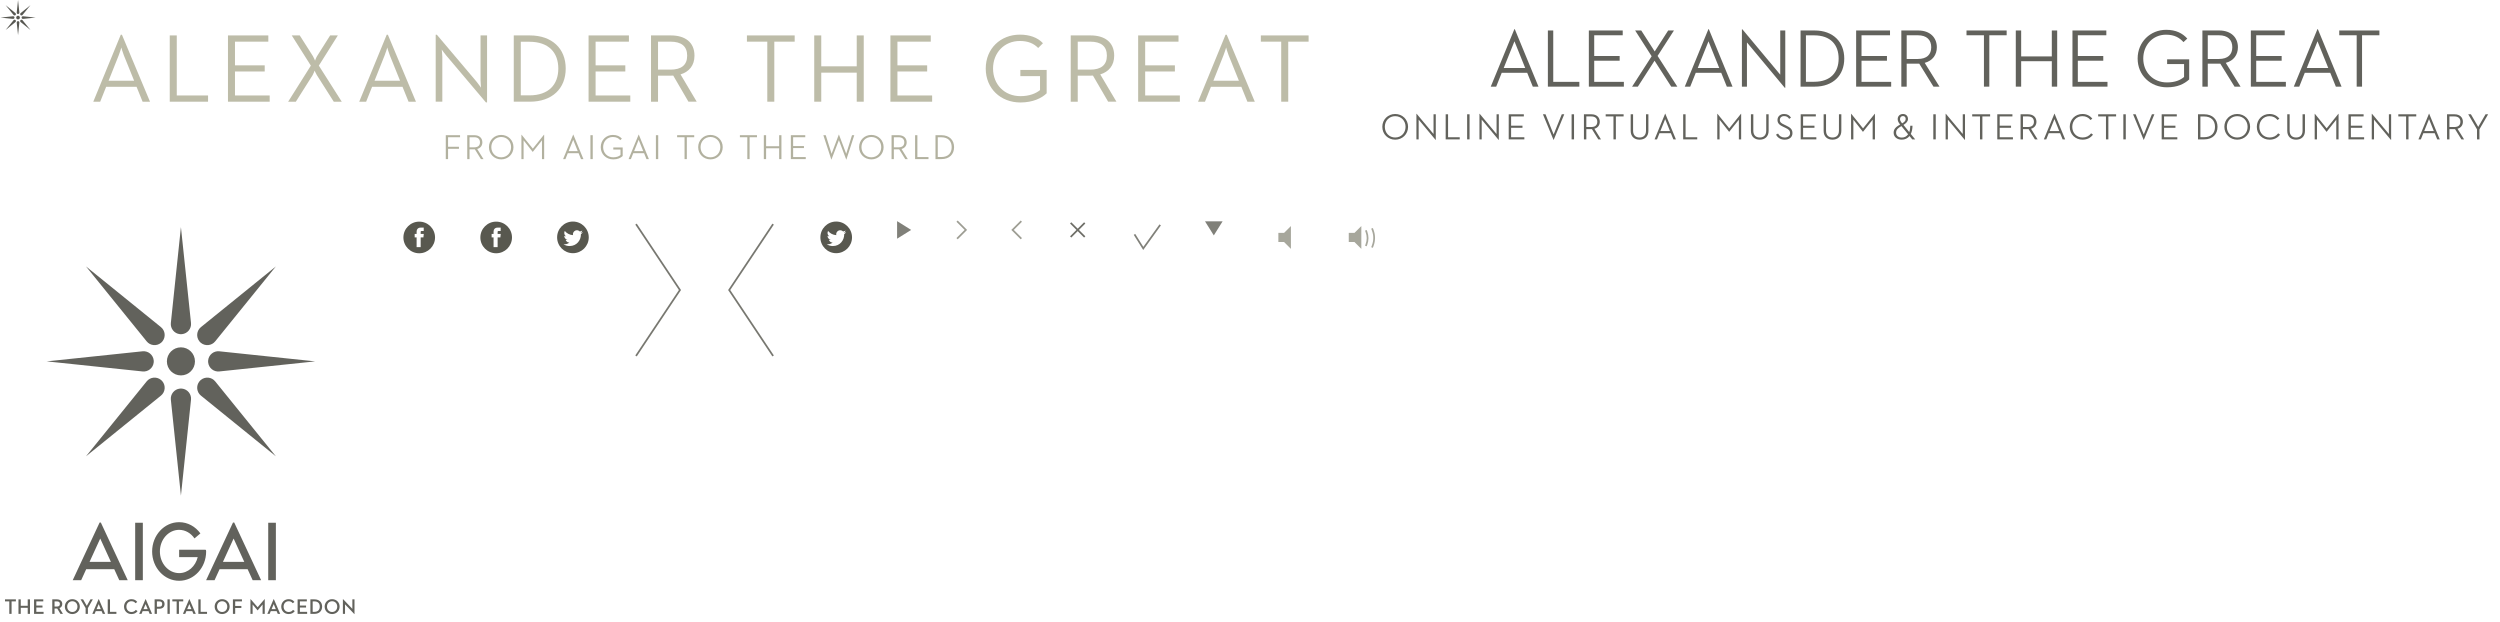
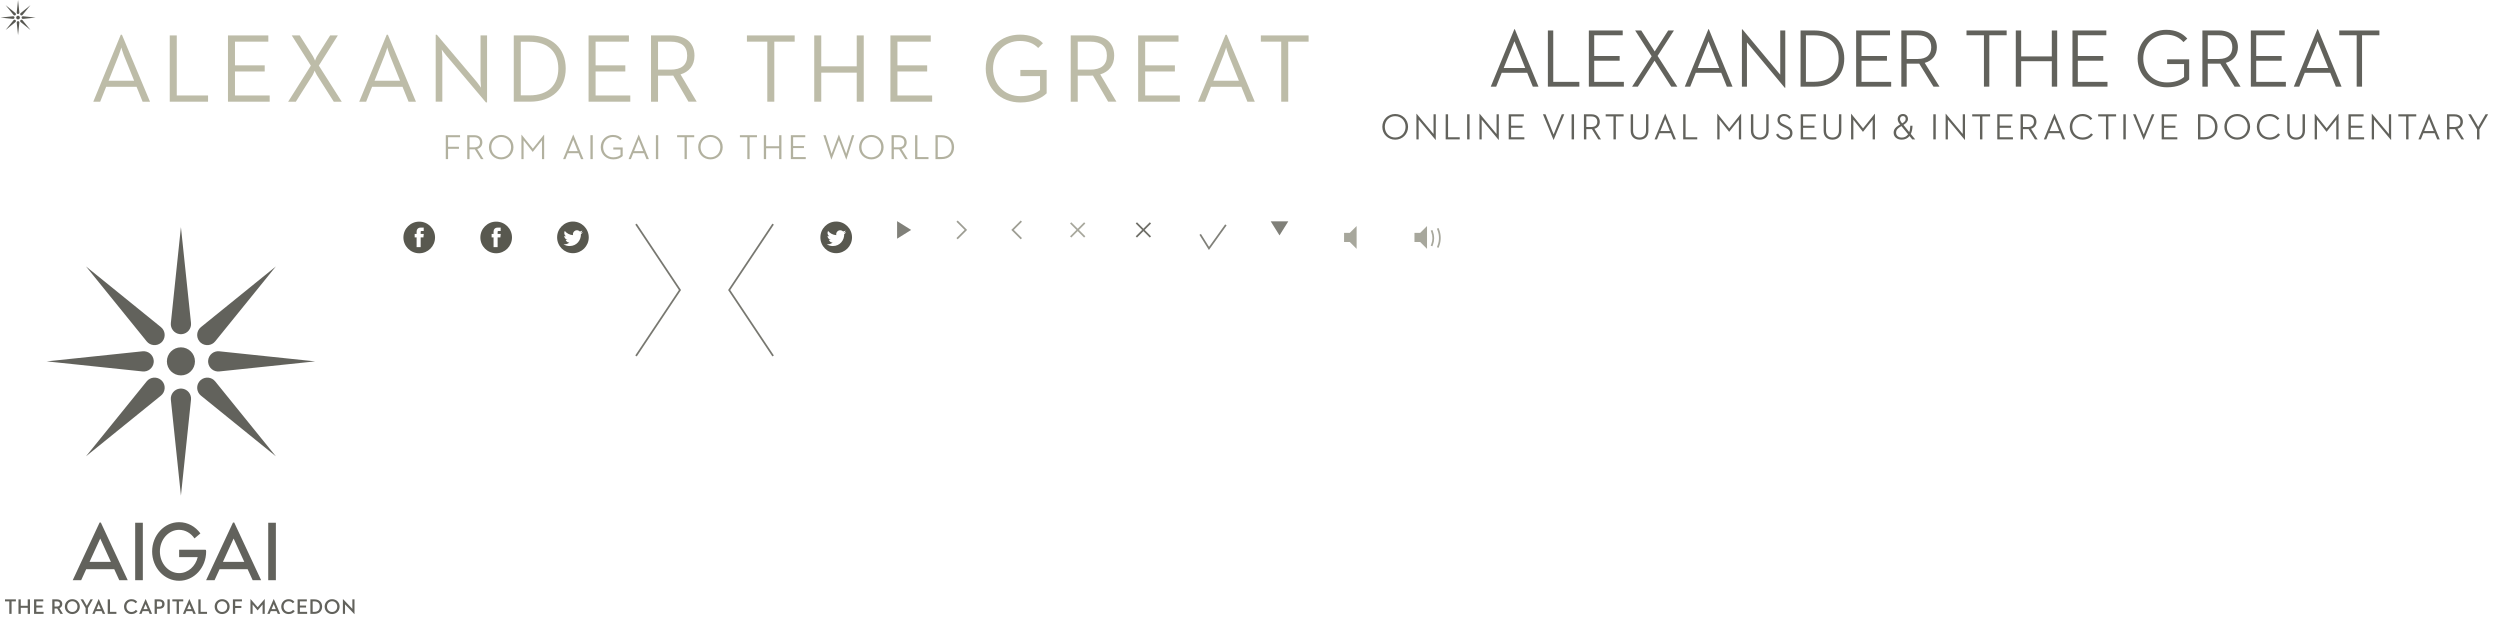
<svg xmlns="http://www.w3.org/2000/svg" version="1.1" x="0px" y="0px" viewBox="0 0 1422.274 353.485" style="enable-background:new 0 0 1422.274 353.485;" xml:space="preserve">
  <g id="sprite_x5F_speaker">
    <g id="graphics_5_">
      <g>
-         <polygon style="fill:#A7A79C;" points="767.325,132.489 767.325,137.689 770.575,137.689 774.475,141.589 774.475,128.589      770.575,132.489    " />
-       </g>
-       <path style="fill:none;stroke:#A7A79C;stroke-miterlimit:10;" d="M777.05,131.023l0.342,0.916c0.854,2.285,0.854,4.801,0,7.085    l-0.342,0.916" />
-       <path style="fill:none;stroke:#A7A79C;stroke-miterlimit:10;" d="M780.563,129.898l0.419,1.121c1.046,2.797,1.046,5.877,0,8.674    l-0.419,1.121" />
-     </g>
-     <rect id="area_8_" x="764.823" y="125" style="opacity:0;fill:#CCCCCC;" width="19.778" height="20.085" />
+         <polygon style="fill:#A7A79C;" points="804.7,132.489 804.7,137.689 807.95,137.689 811.85,141.589 811.85,128.589      807.95,132.489    " />
+       </g>
+       <path style="fill:none;stroke:#A7A79C;stroke-miterlimit:10;" d="M814.425,131.023l0.342,0.916c0.854,2.285,0.854,4.801,0,7.085    l-0.342,0.916" />
+       <path style="fill:none;stroke:#A7A79C;stroke-miterlimit:10;" d="M817.938,129.898l0.419,1.121c1.046,2.797,1.046,5.877,0,8.674    l-0.419,1.121" />
+     </g>
+     <rect id="area_8_" x="802.198" y="125" style="opacity:0;fill:#CCCCCC;" width="19.778" height="20.085" />
  </g>
  <g id="sprite_x5F_speaker-muted">
    <g id="graphics_14_">
      <g>
-         <polygon style="fill:#A7A79C;" points="727.273,132.489 727.273,137.689 730.523,137.689 734.423,141.589 734.423,128.589      730.523,132.489    " />
-       </g>
-     </g>
-     <rect id="area_18_" x="721.045" y="125" style="opacity:0;fill:#CCCCCC;" width="19.778" height="20.085" />
+         <polygon style="fill:#A7A79C;" points="764.648,132.489 764.648,137.689 767.898,137.689 771.798,141.589 771.798,128.589      767.898,132.489    " />
+       </g>
+     </g>
+     <rect id="area_18_" x="758.42" y="125" style="opacity:0;fill:#CCCCCC;" width="19.778" height="20.085" />
  </g>
  <g id="sprite_x5F_arrow-down">
    <g id="graphics_9_">
-       <polygon style="fill:#808079;" points="690.545,133.928 695.545,125.928 685.545,125.928   " />
-     </g>
-     <rect id="area_13_" x="684.795" y="125" style="opacity:0;fill:#CCCCCC;" width="12.25" height="9.75" />
+       <polygon style="fill:#808079;" points="727.92,133.928 732.92,125.928 722.92,125.928   " />
+     </g>
+     <rect id="area_13_" x="722.17" y="125" style="opacity:0;fill:#CCCCCC;" width="12.25" height="9.75" />
  </g>
  <g id="sprite_x5F_check">
    <g id="graphics_12_">
-       <polyline style="fill:none;stroke:#808079;" points="645.419,133.336 650.419,141.336 660.043,127.939   " />
-     </g>
-     <rect id="area_17_" x="643.737" y="125" style="opacity:0;fill:#CCCCCC;" width="17.058" height="17.291" />
+       <polyline style="fill:none;stroke:#808079;" points="682.794,133.336 687.794,141.336 697.418,127.939   " />
+     </g>
+     <rect id="area_17_" x="681.112" y="125" style="opacity:0;fill:#CCCCCC;" width="17.058" height="17.291" />
  </g>
  <g id="sprite_x5F_close">
    <g id="graphics_15_">
      <g>
        <g>
-           <line style="fill:none;stroke:#6D6D66;" x1="609.11" y1="126.803" x2="617.11" y2="134.803" />
-           <line style="fill:none;stroke:#6D6D66;" x1="617.11" y1="126.803" x2="609.11" y2="134.803" />
-         </g>
-       </g>
-     </g>
-     <rect id="area_19_" x="606.362" y="125" style="opacity:0;fill:#CCCCCC;" width="13.375" height="11.625" />
+           <line style="fill:none;stroke:#6D6D66;" x1="646.485" y1="126.803" x2="654.485" y2="134.803" />
+           <line style="fill:none;stroke:#6D6D66;" x1="654.485" y1="126.803" x2="646.485" y2="134.803" />
+         </g>
+       </g>
+     </g>
+     <rect id="area_19_" x="643.737" y="125" style="opacity:0;fill:#CCCCCC;" width="13.375" height="11.625" />
+   </g>
+   <g id="sprite_x5F_close-hover">
+     <g id="graphics_16_">
+       <g>
+         <g>
+           <line style="fill:none;stroke:#A7A79C;" x1="609.11" y1="126.803" x2="617.11" y2="134.803" />
+           <line style="fill:none;stroke:#A7A79C;" x1="617.11" y1="126.803" x2="609.11" y2="134.803" />
+         </g>
+       </g>
+     </g>
+     <rect id="area_15_" x="606.362" y="125" style="opacity:0;fill:#CCCCCC;" width="13.375" height="11.625" />
  </g>
  <g id="sprite_x5F_previous-small">
    <g id="graphics_11_">
      <polyline style="fill:none;stroke:#9D9D93;" points="581.05,125.803 576.05,130.803 581.05,135.803   " />
    </g>
    <rect id="area_11_" x="574.8" y="125" style="opacity:0;fill:#CCCCCC;" width="7.562" height="11.625" />
  </g>
  <g id="sprite_x5F_next-small">
    <g id="graphics_copy">
      <polyline style="fill:none;stroke:#9D9D93;" points="544.487,135.803 549.487,130.803 544.487,125.803   " />
    </g>
    <rect id="area_16_" x="543.237" y="125" style="opacity:0;fill:#CCCCCC;" width="7.562" height="11.625" />
  </g>
  <g id="sprite_x5F_arrow-up">
    <g id="graphics_10_">
      <polygon style="fill:#808079;" points="518.362,130.803 510.362,125.803 510.362,135.803   " />
    </g>
    <rect id="area_14_" x="509.612" y="125" style="opacity:0;fill:#CCCCCC;" width="9.625" height="11.625" />
  </g>
  <g id="sprite_x5F_twitter">
    <g id="graphics">
      <path style="fill:#58584F;" d="M475.724,126.043c-4.971,0-9,4.031-9,9.001c0,4.97,4.03,8.999,9,8.999c4.971,0,9-4.029,9-8.999    C484.723,130.073,480.694,126.043,475.724,126.043z M480.258,133.229c0.004,0.097,0.006,0.195,0.006,0.293    c0,2.998-2.281,6.454-6.453,6.454c-1.281,0-2.473-0.375-3.477-1.019c0.178,0.02,0.358,0.031,0.541,0.031    c1.063,0,2.041-0.363,2.817-0.971c-0.992-0.018-1.83-0.674-2.119-1.575c0.138,0.027,0.281,0.041,0.427,0.041    c0.207,0,0.407-0.027,0.597-0.079c-1.038-0.208-1.82-1.126-1.82-2.224c0-0.01,0-0.019,0-0.029c0.306,0.17,0.656,0.272,1.028,0.284    c-0.609-0.408-1.009-1.101-1.009-1.888c0-0.416,0.112-0.805,0.307-1.14c1.119,1.372,2.79,2.275,4.676,2.37    c-0.039-0.166-0.059-0.339-0.059-0.517c0-1.253,1.016-2.268,2.268-2.268c0.653,0,1.242,0.276,1.656,0.716    c0.517-0.101,1.002-0.291,1.441-0.55c-0.17,0.53-0.529,0.974-0.998,1.255c0.459-0.055,0.896-0.177,1.303-0.357    C481.086,132.509,480.701,132.909,480.258,133.229z" />
    </g>
    <rect id="area_6_" x="465.834" y="125" style="opacity:0;fill:#CCCCCC;" width="19.778" height="20.085" />
  </g>
  <g id="sprite_x5F_previous">
    <g id="graphics_7_">
      <polyline style="fill:none;stroke:#777770;" points="439.834,127.5 414.834,165 439.834,202.5   " />
    </g>
    <rect id="area_9_" x="412.834" y="125" style="opacity:0;fill:#CCCCCC;" width="29" height="80" />
  </g>
  <g id="sprite_x5F_next">
    <g id="graphics_8_">
      <polyline style="fill:none;stroke:#777770;" points="361.834,202.5 386.834,165 361.834,127.5   " />
    </g>
    <rect id="area_12_" x="359.834" y="125" style="opacity:0;fill:#CCCCCC;" width="29" height="80" />
  </g>
  <g id="sprite_x5F_twitter-hover">
    <g id="graphics_3_">
      <path style="fill:#58584F;" d="M325.946,126.043c-4.971,0-9,4.031-9,9.001c0,4.97,4.029,8.999,9,8.999c4.971,0,9-4.029,9-8.999    C334.945,130.073,330.916,126.043,325.946,126.043z M330.48,133.229c0.004,0.097,0.006,0.195,0.006,0.293    c0,2.998-2.281,6.454-6.453,6.454c-1.281,0-2.473-0.375-3.477-1.019c0.178,0.02,0.358,0.031,0.541,0.031    c1.063,0,2.041-0.363,2.817-0.971c-0.992-0.018-1.83-0.674-2.119-1.575c0.138,0.027,0.28,0.041,0.427,0.041    c0.207,0,0.407-0.027,0.597-0.079c-1.038-0.208-1.82-1.126-1.82-2.224c0-0.01,0-0.019,0-0.029c0.306,0.17,0.656,0.272,1.028,0.284    c-0.609-0.408-1.009-1.101-1.009-1.888c0-0.416,0.112-0.805,0.307-1.14c1.119,1.372,2.79,2.275,4.676,2.37    c-0.039-0.166-0.059-0.339-0.059-0.517c0-1.253,1.016-2.268,2.268-2.268c0.653,0,1.242,0.276,1.656,0.716    c0.517-0.101,1.002-0.291,1.441-0.55c-0.17,0.53-0.53,0.974-0.998,1.255c0.459-0.055,0.896-0.177,1.303-0.357    C331.308,132.509,330.923,132.909,330.48,133.229z" />
    </g>
    <rect id="area_7_" x="316.056" y="125" style="opacity:0;fill:#CCCCCC;" width="19.778" height="20.085" />
  </g>
  <g id="sprite_x5F_facebook_1_">
    <g id="graphics_39_">
      <path style="fill:#58584F;" d="M282.279,126.089c-4.971,0-9.001,4.031-9.001,9.001c0,4.97,4.03,8.999,9.001,8.999s9-4.029,9-8.999    C291.279,130.12,287.249,126.089,282.279,126.089z M284.661,135.052h-1.558c0,2.491,0,5.558,0,5.558h-2.311c0,0,0-3.036,0-5.558    h-1.098v-1.962h1.098v-1.271c0-0.91,0.432-2.331,2.332-2.331l1.71,0.007v1.906c0,0-1.04,0-1.242,0s-0.489,0.102-0.489,0.534v1.156    h1.76L284.661,135.052z" />
    </g>
    <rect id="area_5_" x="272.278" y="125" style="opacity:0;fill:#CCCCCC;" width="19.778" height="20.085" />
  </g>
  <g id="sprite_x5F_facebook-hover">
    <g id="graphics_2_">
      <path style="fill:#58584F;" d="M238.501,126.089c-4.971,0-9.001,4.031-9.001,9.001c0,4.97,4.03,8.999,9.001,8.999s9-4.029,9-8.999    C247.501,130.12,243.471,126.089,238.501,126.089z M240.883,135.052h-1.558c0,2.491,0,5.558,0,5.558h-2.311c0,0,0-3.036,0-5.558    h-1.098v-1.962h1.098v-1.271c0-0.91,0.432-2.331,2.332-2.331l1.71,0.007v1.906c0,0-1.04,0-1.242,0    c-0.202,0-0.489,0.102-0.489,0.534v1.156h1.76L240.883,135.052z" />
    </g>
    <rect id="area_4_" x="228.5" y="125" style="opacity:0;fill:#CCCCCC;" width="19.778" height="20.085" />
  </g>
  <g id="sprite_x5F_logo">
    <g id="graphics_13_">
      <g>
        <g>
          <rect x="76.902" y="297.396" style="fill:#62625C;" width="4.36" height="32.687" />
          <path style="fill:#62625C;" d="M56.662,297.287l-15.294,32.796h4.809l2.872-6.276h15.939l2.869,6.276h4.808l-15.294-32.796      H56.662z M50.943,319.665l6.076-13.287l6.073,13.287H50.943z" />
          <rect x="152.593" y="297.396" style="fill:#62625C;" width="4.356" height="32.687" />
          <path style="fill:#62625C;" d="M132.547,297.287l-15.291,32.796h4.808l2.869-6.276h15.937l2.872,6.276h4.811l-15.294-32.796      H132.547z M126.825,319.665l6.076-13.287l6.075,13.287H126.825z" />
          <path style="fill:#62625C;" d="M116.722,312.747c-0.925,0-14.809,0-14.809,0v4.194h10.575      c-1.256,5.247-5.514,9.109-10.575,9.109c-6.047,0-10.949-5.51-10.949-12.312c0-6.797,4.902-12.307,10.949-12.307      c3.565,0,6.731,1.919,8.73,4.885l3.362-2.857c-2.814-3.89-7.182-6.388-12.092-6.388c-8.486,0-15.365,7.462-15.365,16.668      c0,9.211,6.879,16.674,15.365,16.674s15.363-7.463,15.363-16.674C117.276,313.088,117.232,312.747,116.722,312.747z" />
        </g>
        <g>
          <path style="fill:#62625C;" d="M102.33,190.097c0.202,0.022,0.401,0.032,0.601,0.032c0.199,0,0.398-0.01,0.6-0.032      c3.169-0.332,5.467-3.171,5.136-6.338l-5.736-54.558l-5.734,54.558C96.865,186.926,99.165,189.765,102.33,190.097z" />
          <circle style="fill:#62625C;" cx="102.932" cy="205.589" r="7.986" />
          <path style="fill:#62625C;" d="M103.532,221.079c-0.202-0.02-0.401-0.03-0.6-0.03c-0.2,0-0.399,0.009-0.601,0.03      c-3.165,0.332-5.466,3.171-5.133,6.34l5.734,54.557l5.736-54.557C108.999,224.25,106.701,221.411,103.532,221.079z" />
          <path style="fill:#62625C;" d="M87.441,206.189c0.021-0.202,0.03-0.402,0.03-0.6c0-0.2-0.008-0.401-0.03-0.603      c-0.333-3.169-3.172-5.465-6.338-5.132l-54.559,5.734l54.559,5.733C84.269,211.656,87.108,209.358,87.441,206.189z" />
          <path style="fill:#62625C;" d="M118.422,204.986c-0.018,0.201-0.029,0.402-0.029,0.603c0,0.198,0.011,0.398,0.029,0.602      c0.333,3.167,3.173,5.465,6.338,5.131l54.559-5.733l-54.559-5.734C121.594,199.522,118.755,201.818,118.422,204.986z" />
          <path style="fill:#62625C;" d="M91.553,195.061c0.158-0.13,0.306-0.265,0.446-0.406c0.142-0.14,0.276-0.29,0.405-0.447      c2.005-2.476,1.621-6.107-0.851-8.111L48.92,151.574l34.522,42.632C85.447,196.682,89.078,197.064,91.553,195.061z" />
          <path style="fill:#62625C;" d="M114.313,216.116c-0.158,0.127-0.307,0.262-0.449,0.404c-0.14,0.139-0.274,0.289-0.405,0.448      c-2.003,2.476-1.618,6.105,0.854,8.109l42.633,34.524l-34.526-42.632C120.419,214.493,116.785,214.114,114.313,216.116z" />
          <path style="fill:#62625C;" d="M92,216.521c-0.141-0.142-0.289-0.277-0.446-0.404c-2.476-2.003-6.106-1.623-8.112,0.852      L48.92,259.601l42.634-34.524c2.472-2.004,2.856-5.633,0.851-8.109C92.276,216.811,92.142,216.66,92,216.521z" />
          <path style="fill:#62625C;" d="M113.864,194.656c0.142,0.141,0.291,0.276,0.449,0.406c2.472,2.003,6.109,1.621,8.107-0.855      l34.526-42.632l-42.633,34.524c-2.472,2.004-2.857,5.635-0.854,8.111C113.59,194.366,113.724,194.516,113.864,194.656z" />
        </g>
        <g>
          <path style="fill:#62625C;" d="M5.293,342.135H2.841v-1.154h6.201v1.154H6.59v7.1H5.293V342.135z" />
          <path style="fill:#62625C;" d="M15.764,340.981h1.3v8.254h-1.3v-3.446h-3.955v3.446h-1.3v-8.254h1.3v3.653h3.955V340.981z" />
          <path style="fill:#62625C;" d="M19.37,340.981h5.258v1.154H20.67v2.368h3.505v1.128H20.67v2.452h4.125v1.154H19.37V340.981z" />
          <path style="fill:#62625C;" d="M31.034,349.235h-1.297v-8.254h2.645c1.928,0,3.035,1.055,3.035,2.621      c0,1.154-0.571,1.98-1.601,2.355l1.988,3.278h-1.42l-1.845-3.048h-0.158h-1.348V349.235z M32.334,345.07      c1.226,0,1.735-0.485,1.735-1.469c0-0.993-0.521-1.467-1.735-1.467h-1.3v2.936H32.334z" />
          <path style="fill:#62625C;" d="M36.887,345.107c0-2.438,1.893-4.235,4.261-4.235c2.363,0,4.261,1.797,4.261,4.235      c0,2.441-1.898,4.237-4.261,4.237C38.779,349.344,36.887,347.547,36.887,345.107z M44.058,345.107      c0-1.746-1.202-3.057-2.911-3.057c-1.713,0-2.916,1.311-2.916,3.057c0,1.749,1.202,3.06,2.916,3.06      C42.856,348.167,44.058,346.856,44.058,345.107z" />
          <path style="fill:#62625C;" d="M45.831,340.981h1.434l2.113,3.702l2.071-3.702h1.362l-2.805,4.953v3.301h-1.298v-3.292      L45.831,340.981z" />
          <path style="fill:#62625C;" d="M57.817,347.691h-3.351l-0.643,1.543h-1.31l3.615-8.422h0.075l3.627,8.422h-1.372L57.817,347.691      z M54.943,346.553h2.401l-1.187-2.888L54.943,346.553z" />
          <path style="fill:#62625C;" d="M61.286,340.981h1.297v7.1h3.642v1.154h-4.939V340.981z" />
          <path style="fill:#62625C;" d="M70.561,345.107c0-2.438,1.856-4.235,4.21-4.235c1.53,0,2.589,0.596,3.303,1.603l-0.993,0.702      c-0.548-0.739-1.25-1.127-2.345-1.127c-1.637,0-2.827,1.311-2.827,3.057c0,1.786,1.214,3.06,2.874,3.06      c1.071,0,1.857-0.399,2.476-1.203l1.008,0.693c-0.848,1.128-1.931,1.687-3.531,1.687      C72.378,349.344,70.561,347.547,70.561,345.107z" />
          <path style="fill:#62625C;" d="M84.495,347.691h-3.35l-0.643,1.543h-1.31l3.619-8.422h0.071l3.63,8.422h-1.374L84.495,347.691z       M81.62,346.553h2.405l-1.191-2.888L81.62,346.553z" />
          <path style="fill:#62625C;" d="M89.265,349.235h-1.3v-8.254h2.624c1.928,0,3.035,1.068,3.035,2.671      c0,1.639-1.119,2.669-3.035,2.669h-1.325V349.235z M90.542,345.167c1.226,0,1.731-0.508,1.731-1.515      c0-1.021-0.517-1.517-1.731-1.517h-1.277v3.032H90.542z" />
          <path style="fill:#62625C;" d="M95.278,340.981h1.3v8.254h-1.3V340.981z" />
          <path style="fill:#62625C;" d="M100.497,342.135h-2.452v-1.154h6.201v1.154h-2.452v7.1h-1.298V342.135z" />
          <path style="fill:#62625C;" d="M109.376,347.691h-3.351l-0.646,1.543h-1.312l3.618-8.422h0.074l3.628,8.422h-1.37      L109.376,347.691z M106.496,346.553h2.404l-1.19-2.888L106.496,346.553z" />
          <path style="fill:#62625C;" d="M112.845,340.981h1.298v7.1h3.642v1.154h-4.94V340.981z" />
          <path style="fill:#62625C;" d="M122.118,345.107c0-2.438,1.891-4.235,4.26-4.235c2.369,0,4.261,1.797,4.261,4.235      c0,2.441-1.893,4.237-4.261,4.237C124.009,349.344,122.118,347.547,122.118,345.107z M129.291,345.107      c0-1.746-1.201-3.057-2.913-3.057c-1.711,0-2.912,1.311-2.912,3.057c0,1.749,1.201,3.06,2.912,3.06      C128.09,348.167,129.291,346.856,129.291,345.107z" />
          <path style="fill:#62625C;" d="M132.508,340.981h5.144v1.154h-3.847v2.597h3.508v1.154h-3.508v3.35h-1.297V340.981z" />
          <path style="fill:#62625C;" d="M142.482,340.813h0.063l4.029,4.648l3.984-4.648h0.06v8.422h-1.226v-5.352l-2.818,3.361h-0.059      l-2.803-3.361v5.352h-1.23V340.813z" />
          <path style="fill:#62625C;" d="M157.383,347.691h-3.35l-0.643,1.543h-1.309l3.616-8.422h0.075l3.629,8.422h-1.374      L157.383,347.691z M154.506,346.553h2.404l-1.187-2.888L154.506,346.553z" />
          <path style="fill:#62625C;" d="M160.002,345.107c0-2.438,1.857-4.235,4.21-4.235c1.53,0,2.586,0.596,3.303,1.603l-0.997,0.702      c-0.547-0.739-1.249-1.127-2.341-1.127c-1.64,0-2.83,1.311-2.83,3.057c0,1.786,1.215,3.06,2.878,3.06      c1.069,0,1.86-0.399,2.479-1.203l1.005,0.693c-0.85,1.128-1.928,1.687-3.532,1.687      C161.822,349.344,160.002,347.547,160.002,345.107z" />
          <path style="fill:#62625C;" d="M169.309,340.981h5.258v1.154h-3.958v2.368h3.509v1.128h-3.509v2.452h4.127v1.154h-5.427V340.981      z" />
          <path style="fill:#62625C;" d="M176.587,340.981h2.332c2.69,0,4.344,1.688,4.344,4.126c0,2.441-1.639,4.128-4.344,4.128h-2.332      V340.981z M178.842,348.081c2.14,0,3.071-1.225,3.071-2.975c0-1.746-0.931-2.972-3.071-2.972h-0.957v5.947H178.842z" />
          <path style="fill:#62625C;" d="M184.687,345.107c0-2.438,1.893-4.235,4.261-4.235c2.365,0,4.261,1.797,4.261,4.235      c0,2.441-1.896,4.237-4.261,4.237C186.579,349.344,184.687,347.547,184.687,345.107z M191.858,345.107      c0-1.746-1.199-3.057-2.91-3.057c-1.714,0-2.917,1.311-2.917,3.057c0,1.749,1.203,3.06,2.917,3.06      C190.658,348.167,191.858,346.856,191.858,345.107z" />
          <path style="fill:#62625C;" d="M196.288,343.81v5.425h-1.217v-8.376h0.102l5.29,5.547v-5.425h1.214v8.376h-0.096L196.288,343.81      z" />
        </g>
      </g>
    </g>
    <rect id="area_3_" y="125" style="opacity:0;fill:#CCCCCC;" width="204.5" height="228.485" />
  </g>
  <g id="sprite_x5F_title">
    <g id="graphics_4_">
      <g>
        <path style="fill:#62625C;" d="M868.827,41.399h-14.475l-3.149,7.896h-3.102l13.441-32.71h0.235l13.488,32.71h-3.243     L868.827,41.399z M855.48,38.673h12.219l-6.11-15.18L855.48,38.673z" />
        <path style="fill:#62625C;" d="M880.601,17.337h3.055v29.232h14.851v2.726h-17.906V17.337z" />
        <path style="fill:#62625C;" d="M903.908,17.337h19.269v2.726h-16.214v11.796h14.475v2.679h-14.475v12.031h16.872v2.726h-19.927     V17.337z" />
        <path style="fill:#62625C;" d="M930.242,17.337h3.478l7.66,11.937l7.661-11.937h3.29l-9.305,14.475l11.232,17.483h-3.478     l-9.493-14.757l-9.493,14.757h-3.29L939.641,32L930.242,17.337z" />
        <path style="fill:#62625C;" d="M979.215,41.399h-14.475l-3.149,7.896h-3.102l13.441-32.71h0.235l13.488,32.71h-3.243     L979.215,41.399z M965.867,38.673h12.219l-6.11-15.18L965.867,38.673z" />
        <path style="fill:#62625C;" d="M993.855,24.151v25.143h-2.867V16.679h0.282l21.525,25.801V17.337h2.867v32.616h-0.282     L993.855,24.151z" />
        <path style="fill:#62625C;" d="M1024.353,17.337h7.99c10.574,0,16.872,6.533,16.872,15.979c0,9.446-6.251,15.979-16.872,15.979     h-7.99V17.337z M1032.061,46.522c9.447,0,13.958-5.452,13.958-13.206c0-7.755-4.512-13.206-13.958-13.206h-4.653v26.412H1032.061     z" />
        <path style="fill:#62625C;" d="M1055.979,17.337h19.269v2.726h-16.214v11.796h14.475v2.679h-14.475v12.031h16.872v2.726h-19.927     V17.337z" />
        <path style="fill:#62625C;" d="M1084.738,49.295h-3.055V17.337h9.54c6.909,0,10.668,4.136,10.668,9.54     c0,4.324-2.444,7.707-6.909,8.883l8.412,13.535h-3.431l-8.083-13.065h-0.752h-6.392V49.295z M1091.036,33.551     c5.217,0,7.661-2.585,7.661-6.674c0-4.136-2.491-6.815-7.661-6.815h-6.297v13.488H1091.036z" />
        <path style="fill:#62625C;" d="M1128.682,20.063h-9.916v-2.726h22.84v2.726h-9.869v29.232h-3.055V20.063z" />
        <path style="fill:#62625C;" d="M1167.296,17.337h3.055v31.958h-3.055V34.82h-17.436v14.475h-3.055V17.337h3.055v14.757h17.436     V17.337z" />
        <path style="fill:#62625C;" d="M1179.042,17.337h19.269v2.726h-16.214v11.796h14.475v2.679h-14.475v12.031h16.872v2.726h-19.927     V17.337z" />
        <path style="fill:#62625C;" d="M1216.124,33.316c0-9.446,7.238-16.355,16.214-16.355c5.593,0,9.305,1.974,12.031,4.982     l-2.162,2.021c-2.209-2.444-5.029-4.23-9.964-4.23c-7.425,0-12.924,5.828-12.924,13.582c0,7.754,5.593,13.582,13.488,13.582     c4.7,0,7.66-1.363,9.728-3.102v-7.332h-9.634v-2.726h12.548v11.467c-2.914,2.585-6.627,4.465-12.642,4.465     C1223.409,49.671,1216.124,42.809,1216.124,33.316z" />
        <path style="fill:#62625C;" d="M1256.022,49.295h-3.055V17.337h9.54c6.909,0,10.668,4.136,10.668,9.54     c0,4.324-2.444,7.707-6.909,8.883l8.413,13.535h-3.431l-8.083-13.065h-0.752h-6.392V49.295z M1262.319,33.551     c5.217,0,7.661-2.585,7.661-6.674c0-4.136-2.491-6.815-7.661-6.815h-6.297v13.488H1262.319z" />
        <path style="fill:#62625C;" d="M1280.528,17.337h19.268v2.726h-16.214v11.796h14.475v2.679h-14.475v12.031h16.872v2.726h-19.927     V17.337z" />
        <path style="fill:#62625C;" d="M1325.693,41.399h-14.475l-3.149,7.896h-3.102l13.441-32.71h0.235l13.488,32.71h-3.243     L1325.693,41.399z M1312.346,38.673h12.219l-6.11-15.18L1312.346,38.673z" />
        <path style="fill:#62625C;" d="M1340.738,20.063h-9.916v-2.726h22.84v2.726h-9.869v29.232h-3.055V20.063z" />
        <path style="fill:#62625C;" d="M786.412,72.156c0-4.22,3.275-7.307,7.328-7.307c4.052,0,7.328,3.086,7.328,7.307     c0,4.22-3.275,7.307-7.328,7.307C789.687,79.463,786.412,76.377,786.412,72.156z M799.639,72.156c0-3.464-2.498-6.068-5.9-6.068     c-3.401,0-5.9,2.604-5.9,6.068c0,3.464,2.499,6.068,5.9,6.068C797.141,78.224,799.639,75.621,799.639,72.156z" />
        <path style="fill:#62625C;" d="M807.09,68.062v11.233h-1.281V64.724h0.126l9.616,11.527V65.018h1.281v14.571h-0.126     L807.09,68.062z" />
        <path style="fill:#62625C;" d="M822.456,65.018h1.365v13.06h6.635v1.218h-8V65.018z" />
        <path style="fill:#62625C;" d="M834.663,65.018h1.386v14.277h-1.386V65.018z" />
        <path style="fill:#62625C;" d="M842.953,68.062v11.233h-1.281V64.724h0.126l9.616,11.527V65.018h1.281v14.571h-0.126     L842.953,68.062z" />
        <path style="fill:#62625C;" d="M858.319,65.018h8.608v1.218h-7.244v5.27h6.467v1.197h-6.467v5.375h7.538v1.218h-8.902V65.018z" />
        <path style="fill:#62625C;" d="M877.786,65.018h1.47l4.619,11.485l4.64-11.485h1.407l-6.026,14.571h-0.084L877.786,65.018z" />
        <path style="fill:#62625C;" d="M894.1,65.018h1.386v14.277H894.1V65.018z" />
        <path style="fill:#62625C;" d="M902.475,79.295h-1.365V65.018h4.262c3.086,0,4.766,1.848,4.766,4.262     c0,1.932-1.092,3.443-3.086,3.968l3.758,6.047h-1.533l-3.611-5.837h-0.336h-2.855V79.295z M905.288,72.261     c2.331,0,3.422-1.155,3.422-2.981c0-1.848-1.113-3.044-3.422-3.044h-2.813v6.026H905.288z" />
        <path style="fill:#62625C;" d="M917.916,66.235h-4.43v-1.218h10.204v1.218h-4.409v13.06h-1.365V66.235z" />
        <path style="fill:#62625C;" d="M927.712,74.445v-9.427h1.365v9.322c0,2.583,1.449,3.884,3.674,3.884     c2.247,0,3.674-1.302,3.674-3.884v-9.322h1.365v9.427c0,3.317-2.163,5.018-5.039,5.018     C929.875,79.463,927.712,77.762,927.712,74.445z" />
        <path style="fill:#62625C;" d="M950.561,75.768h-6.467l-1.407,3.527h-1.386l6.005-14.613h0.105l6.026,14.613h-1.449     L950.561,75.768z M944.598,74.55h5.459l-2.729-6.782L944.598,74.55z" />
        <path style="fill:#62625C;" d="M957.574,65.018h1.365v13.06h6.635v1.218h-8V65.018z" />
        <path style="fill:#62625C;" d="M976.978,64.724h0.084l6.719,8.314l6.677-8.314h0.105v14.571h-1.302V68.083l-5.48,6.887h-0.084     l-5.417-6.887v11.212h-1.302V64.724z" />
        <path style="fill:#62625C;" d="M996.117,74.445v-9.427h1.365v9.322c0,2.583,1.449,3.884,3.674,3.884     c2.247,0,3.674-1.302,3.674-3.884v-9.322h1.365v9.427c0,3.317-2.163,5.018-5.039,5.018     C998.28,79.463,996.117,77.762,996.117,74.445z" />
        <path style="fill:#62625C;" d="M1011.544,75.978c0.756,1.428,2.058,2.247,3.737,2.247c1.953,0,3.107-0.966,3.107-2.457     c0-1.575-0.966-2.268-2.688-3.065l-1.155-0.546c-2.058-0.966-3.317-1.911-3.317-3.905c0-2.037,1.596-3.401,3.737-3.401     c1.848,0,3.065,0.672,3.947,2.1l-1.05,0.672c-0.63-1.071-1.554-1.575-2.876-1.575c-1.449,0-2.415,0.903-2.415,2.163     c0,1.365,0.777,1.89,2.52,2.709l1.134,0.546c2.289,1.071,3.527,2.121,3.527,4.262c0,2.352-1.785,3.737-4.451,3.737     c-2.331,0-3.989-1.134-4.913-2.877L1011.544,75.978z" />
        <path style="fill:#62625C;" d="M1024.436,65.018h8.608v1.218h-7.244v5.27h6.467v1.197h-6.467v5.375h7.538v1.218h-8.902V65.018z" />
        <path style="fill:#62625C;" d="M1037.481,74.445v-9.427h1.365v9.322c0,2.583,1.449,3.884,3.674,3.884     c2.247,0,3.674-1.302,3.674-3.884v-9.322h1.365v9.427c0,3.317-2.163,5.018-5.039,5.018     C1039.643,79.463,1037.481,77.762,1037.481,74.445z" />
        <path style="fill:#62625C;" d="M1053.092,64.724h0.084l6.719,8.314l6.677-8.314h0.105v14.571h-1.302V68.083l-5.48,6.887h-0.084     l-5.417-6.887v11.212h-1.302V64.724z" />
        <path style="fill:#62625C;" d="M1086.186,75.138c0.378-0.987,0.588-2.205,0.588-3.611h1.26c0,1.869-0.357,3.443-0.966,4.682     l2.499,3.086h-1.68l-1.554-1.911c-1.071,1.344-2.604,2.079-4.388,2.079c-2.708,0-4.64-1.575-4.64-3.968     c0-2.373,1.701-3.506,3.695-4.661l-0.252-0.315c-0.819-1.008-1.134-1.89-1.134-2.792c0-1.617,1.197-2.877,3.003-2.877     c1.764,0,2.855,1.218,2.855,2.835c0,1.386-1.05,2.436-2.583,3.38L1086.186,75.138z M1081.735,71.736     c-1.785,1.008-3.023,1.911-3.023,3.758c0,1.701,1.365,2.771,3.233,2.771c1.533,0,2.75-0.651,3.59-1.869L1081.735,71.736z      M1084.171,67.684c0-0.945-0.588-1.659-1.554-1.659c-1.029,0-1.68,0.714-1.68,1.701c0,0.735,0.336,1.365,0.84,1.995l0.378,0.462     C1083.352,69.469,1084.171,68.776,1084.171,67.684z" />
        <path style="fill:#62625C;" d="M1099.879,65.018h1.386v14.277h-1.386V65.018z" />
        <path style="fill:#62625C;" d="M1108.17,68.062v11.233h-1.281V64.724h0.126l9.616,11.527V65.018h1.281v14.571h-0.126     L1108.17,68.062z" />
        <path style="fill:#62625C;" d="M1126.429,66.235h-4.43v-1.218h10.204v1.218h-4.409v13.06h-1.365V66.235z" />
        <path style="fill:#62625C;" d="M1136.276,65.018h8.609v1.218h-7.244v5.27h6.467v1.197h-6.467v5.375h7.538v1.218h-8.903V65.018z" />
        <path style="fill:#62625C;" d="M1150.887,79.295h-1.365V65.018h4.262c3.087,0,4.766,1.848,4.766,4.262     c0,1.932-1.092,3.443-3.086,3.968l3.758,6.047h-1.533l-3.611-5.837h-0.336h-2.855V79.295z M1153.701,72.261     c2.33,0,3.422-1.155,3.422-2.981c0-1.848-1.113-3.044-3.422-3.044h-2.813v6.026H1153.701z" />
        <path style="fill:#62625C;" d="M1172.018,75.768h-6.467l-1.407,3.527h-1.385l6.005-14.613h0.105l6.026,14.613h-1.448     L1172.018,75.768z M1166.056,74.55h5.459l-2.729-6.782L1166.056,74.55z" />
        <path style="fill:#62625C;" d="M1177.503,72.156c0-4.241,3.17-7.307,7.223-7.307c2.415,0,4.325,0.987,5.606,2.667l-1.05,0.756     c-1.071-1.386-2.583-2.184-4.577-2.184c-3.317,0-5.774,2.604-5.774,6.068c0,3.506,2.498,6.068,5.879,6.068     c2.057,0,3.716-0.861,4.85-2.373l1.071,0.756c-1.407,1.848-3.401,2.855-5.963,2.855     C1180.673,79.463,1177.482,76.398,1177.503,72.156z" />
        <path style="fill:#62625C;" d="M1198.101,66.235h-4.43v-1.218h10.204v1.218h-4.409v13.06h-1.365V66.235z" />
        <path style="fill:#62625C;" d="M1207.99,65.018h1.385v14.277h-1.385V65.018z" />
        <path style="fill:#62625C;" d="M1213.522,65.018h1.47l4.619,11.485l4.64-11.485h1.407l-6.026,14.571h-0.084L1213.522,65.018z" />
        <path style="fill:#62625C;" d="M1229.794,65.018h8.608v1.218h-7.244v5.27h6.467v1.197h-6.467v5.375h7.538v1.218h-8.902V65.018z" />
        <path style="fill:#62625C;" d="M1250.458,65.018h3.569c4.724,0,7.538,2.918,7.538,7.139c0,4.22-2.793,7.139-7.538,7.139h-3.569     V65.018z M1253.901,78.056c4.22,0,6.236-2.436,6.236-5.9c0-3.464-2.016-5.9-6.236-5.9h-2.078v11.8H1253.901z" />
        <path style="fill:#62625C;" d="M1265.452,72.156c0-4.22,3.275-7.307,7.328-7.307c4.052,0,7.328,3.086,7.328,7.307     c0,4.22-3.275,7.307-7.328,7.307C1268.727,79.463,1265.452,76.377,1265.452,72.156z M1278.679,72.156     c0-3.464-2.498-6.068-5.9-6.068c-3.401,0-5.9,2.604-5.9,6.068c0,3.464,2.499,6.068,5.9,6.068     C1276.181,78.224,1278.679,75.621,1278.679,72.156z" />
        <path style="fill:#62625C;" d="M1283.925,72.156c0-4.241,3.17-7.307,7.223-7.307c2.414,0,4.325,0.987,5.606,2.667l-1.05,0.756     c-1.071-1.386-2.583-2.184-4.577-2.184c-3.317,0-5.774,2.604-5.774,6.068c0,3.506,2.499,6.068,5.879,6.068     c2.058,0,3.716-0.861,4.85-2.373l1.071,0.756c-1.407,1.848-3.401,2.855-5.963,2.855     C1287.096,79.463,1283.904,76.398,1283.925,72.156z" />
        <path style="fill:#62625C;" d="M1301.238,74.445v-9.427h1.365v9.322c0,2.583,1.449,3.884,3.674,3.884     c2.247,0,3.674-1.302,3.674-3.884v-9.322h1.365v9.427c0,3.317-2.163,5.018-5.039,5.018     C1303.4,79.463,1301.238,77.762,1301.238,74.445z" />
        <path style="fill:#62625C;" d="M1316.849,64.724h0.084l6.719,8.314l6.677-8.314h0.105v14.571h-1.302V68.083l-5.48,6.887h-0.084     l-5.417-6.887v11.212h-1.302V64.724z" />
        <path style="fill:#62625C;" d="M1336.072,65.018h8.608v1.218h-7.244v5.27h6.467v1.197h-6.467v5.375h7.538v1.218h-8.902V65.018z" />
        <path style="fill:#62625C;" d="M1350.599,68.062v11.233h-1.281V64.724h0.126l9.616,11.527V65.018h1.281v14.571h-0.126     L1350.599,68.062z" />
        <path style="fill:#62625C;" d="M1368.859,66.235h-4.43v-1.218h10.204v1.218h-4.409v13.06h-1.365V66.235z" />
        <path style="fill:#62625C;" d="M1385.128,75.768h-6.467l-1.407,3.527h-1.386l6.005-14.613h0.105l6.026,14.613h-1.449     L1385.128,75.768z M1379.166,74.55h5.459l-2.729-6.782L1379.166,74.55z" />
        <path style="fill:#62625C;" d="M1393.506,79.295h-1.365V65.018h4.262c3.087,0,4.766,1.848,4.766,4.262     c0,1.932-1.092,3.443-3.086,3.968l3.758,6.047h-1.533l-3.611-5.837h-0.336h-2.855V79.295z M1396.32,72.261     c2.331,0,3.422-1.155,3.422-2.981c0-1.848-1.113-3.044-3.422-3.044h-2.813v6.026H1396.32z" />
        <path style="fill:#62625C;" d="M1404.198,65.018h1.533l4.157,7.181l4.157-7.181h1.47l-4.934,8.545v5.732h-1.386v-5.711     L1404.198,65.018z" />
      </g>
    </g>
    <rect id="area_1_" x="777.774" style="opacity:0;fill:#CCCCCC;" width="644.5" height="91" />
  </g>
  <g id="sprite_x5F_title-intro">
    <g id="graphics_6_">
      <g>
        <path style="fill:#BDBCA8;" d="M68.707,19.764h0.665l15.97,38.095h-4.214l-3.438-8.484h-17.3l-3.383,8.484h-3.936L68.707,19.764z      M76.304,45.936L70.482,31.52c-0.721-1.775-1.442-4.381-1.442-4.492c-0.055,0.111-0.776,2.717-1.497,4.436l-5.767,14.473H76.304z     " />
        <path style="fill:#BDBCA8;" d="M96.572,20.151h3.993V54.31h17.799v3.549H96.572V20.151z" />
        <path style="fill:#BDBCA8;" d="M129.693,20.151h22.956V23.7h-18.964v13.475h16.912v3.493h-16.912V54.31h19.74v3.549h-23.732     V20.151z" />
        <path style="fill:#BDBCA8;" d="M176.847,37.342l-10.868-17.191h4.547l7.486,11.756c0.609,0.998,1.22,2.606,1.22,2.606     s0.554-1.664,1.164-2.606l7.431-11.756h4.38l-10.813,17.191l13.031,20.517h-4.547l-9.592-15.083     c-0.555-0.887-1.22-2.384-1.275-2.606c-0.056,0.056-0.61,1.664-1.165,2.606l-9.537,15.083h-4.381L176.847,37.342z" />
        <path style="fill:#BDBCA8;" d="M220.005,19.764h0.665l15.97,38.095h-4.214l-3.438-8.484h-17.301l-3.383,8.484h-3.937     L220.005,19.764z M227.602,45.936L221.78,31.52c-0.721-1.775-1.441-4.381-1.441-4.492c-0.056,0.111-0.776,2.717-1.497,4.436     l-5.768,14.473H227.602z" />
        <path style="fill:#BDBCA8;" d="M253.915,31.63c-0.998-1.164-2.44-3.161-2.606-3.438c0,0.276,0.333,2.717,0.333,4.214v25.452     h-3.771V19.764h0.666l22.513,26.616c0.998,1.22,2.439,3.271,2.607,3.493c0-0.111-0.277-2.662-0.277-4.27V20.151h3.715v38.095     h-0.665L253.915,31.63z" />
        <path style="fill:#BDBCA8;" d="M292.286,20.151h9.149c12.588,0,20.406,7.431,20.406,18.853c0,11.423-7.764,18.854-20.406,18.854     h-9.149V20.151z M301.158,54.254c11.145,0,16.469-6.267,16.469-15.249c0-8.983-5.323-15.249-16.469-15.249h-4.879v30.498H301.158     z" />
        <path style="fill:#BDBCA8;" d="M334.844,20.151h22.957V23.7h-18.964v13.475h16.912v3.493h-16.912V54.31h19.74v3.549h-23.733     V20.151z" />
        <path style="fill:#BDBCA8;" d="M370.366,20.151h11.312c7.874,0,13.419,3.716,13.419,11.534c0,5.545-3.05,9.149-7.93,10.647     l9.205,15.526h-4.714l-8.649-14.861c-0.555,0.056-1.165,0.056-1.775,0.056h-6.876v14.806h-3.993V20.151z M381.457,39.615     c6.154,0,9.482-2.606,9.482-7.93c0-5.435-3.382-7.985-9.482-7.985h-7.098v15.915H381.457z" />
        <path style="fill:#BDBCA8;" d="M436.519,23.7H424.93v-3.549h27.171V23.7h-11.589v34.158h-3.993V23.7z" />
        <path style="fill:#BDBCA8;" d="M463.225,20.151h3.992V37.73h20.184V20.151h3.992v37.707h-3.992V41.334h-20.184v16.524h-3.992     V20.151z" />
        <path style="fill:#BDBCA8;" d="M506.565,20.151h22.957V23.7h-18.964v13.475h16.912v3.493h-16.912V54.31h19.74v3.549h-23.733     V20.151z" />
        <path style="fill:#BDBCA8;" d="M560.796,39.005c0-11.367,8.429-19.297,19.407-19.297c5.435,0,10.037,1.553,13.143,4.88     l-2.718,2.717c-2.44-2.551-5.767-3.992-10.425-3.992c-8.872,0-15.248,6.709-15.248,15.692c0,8.983,6.432,15.692,15.581,15.692     c5.157,0,8.816-1.553,11.146-3.438v-7.93h-11.201v-3.549h14.972v13.308c-2.772,2.718-7.818,5.213-14.916,5.213     C569.28,58.302,560.796,50.372,560.796,39.005z" />
        <path style="fill:#BDBCA8;" d="M609.144,20.151h11.312c7.874,0,13.419,3.716,13.419,11.534c0,5.545-3.05,9.149-7.93,10.647     l9.205,15.526h-4.714l-8.649-14.861c-0.555,0.056-1.165,0.056-1.774,0.056h-6.876v14.806h-3.993V20.151z M620.235,39.615     c6.154,0,9.482-2.606,9.482-7.93c0-5.435-3.382-7.985-9.482-7.985h-7.097v15.915H620.235z" />
        <path style="fill:#BDBCA8;" d="M647.505,20.151h22.956V23.7h-18.964v13.475h16.912v3.493h-16.912V54.31h19.74v3.549h-23.732     V20.151z" />
        <path style="fill:#BDBCA8;" d="M697.227,19.764h0.666l15.97,38.095h-4.215l-3.438-8.484h-17.301l-3.382,8.484h-3.938     L697.227,19.764z M704.825,45.936l-5.823-14.416c-0.721-1.775-1.441-4.381-1.441-4.492c-0.056,0.111-0.776,2.717-1.497,4.436     l-5.767,14.473H704.825z" />
        <path style="fill:#BDBCA8;" d="M728.896,23.7h-11.589v-3.549h27.17V23.7h-11.589v34.158h-3.992V23.7z" />
      </g>
      <g>
        <g>
          <path style="fill:#B2B19F;" d="M253.606,76.915h8.122v1.16h-6.822v5.421h6.202v1.16h-6.202v5.861h-1.3V76.915z" />
          <path style="fill:#B2B19F;" d="M267.119,90.518h-1.3V76.915h4.061c2.94,0,4.541,1.76,4.541,4.061c0,1.84-1.04,3.28-2.941,3.781      l3.581,5.761h-1.46l-3.44-5.561h-0.32h-2.721V90.518z M269.799,83.816c2.221,0,3.261-1.1,3.261-2.841      c0-1.761-1.06-2.901-3.261-2.901h-2.681v5.741H269.799z" />
          <path style="fill:#B2B19F;" d="M278.158,83.716c0-4.021,3.121-6.961,6.981-6.961c3.861,0,6.981,2.941,6.981,6.961      c0,4.021-3.121,6.961-6.981,6.961C281.279,90.678,278.158,87.737,278.158,83.716z M290.761,83.716      c0-3.301-2.38-5.781-5.621-5.781c-3.241,0-5.621,2.48-5.621,5.781c0,3.301,2.38,5.781,5.621,5.781      C288.38,89.498,290.761,87.017,290.761,83.716z" />
          <path style="fill:#B2B19F;" d="M296.636,76.635h0.08l6.401,7.922l6.361-7.922h0.1v13.883h-1.24V79.835l-5.221,6.562h-0.08      l-5.161-6.562v10.682h-1.24V76.635z" />
          <path style="fill:#B2B19F;" d="M329.177,87.157h-6.161l-1.34,3.361h-1.32l5.721-13.923h0.1l5.741,13.923h-1.38L329.177,87.157z       M323.496,85.997h5.201l-2.6-6.461L323.496,85.997z" />
          <path style="fill:#B2B19F;" d="M335.899,76.915h1.32v13.603h-1.32V76.915z" />
          <path style="fill:#B2B19F;" d="M341.767,83.716c0-4.021,3.08-6.961,6.901-6.961c2.38,0,3.961,0.84,5.121,2.121l-0.92,0.86      c-0.94-1.04-2.14-1.8-4.241-1.8c-3.161,0-5.501,2.48-5.501,5.781c0,3.301,2.38,5.781,5.741,5.781c2,0,3.261-0.58,4.141-1.32      v-3.121h-4.101v-1.16h5.341v4.881c-1.24,1.101-2.82,1.9-5.381,1.9C344.868,90.678,341.767,87.757,341.767,83.716z" />
          <path style="fill:#B2B19F;" d="M366.422,87.157h-6.161l-1.34,3.361h-1.32l5.721-13.923h0.1l5.741,13.923h-1.38L366.422,87.157z       M360.741,85.997h5.201l-2.601-6.461L360.741,85.997z" />
          <path style="fill:#B2B19F;" d="M373.145,76.915h1.32v13.603h-1.32V76.915z" />
          <path style="fill:#B2B19F;" d="M389.445,78.075h-4.221v-1.16h9.722v1.16h-4.201v12.443h-1.3V78.075z" />
          <path style="fill:#B2B19F;" d="M397.198,83.716c0-4.021,3.121-6.961,6.982-6.961c3.861,0,6.981,2.941,6.981,6.961      c0,4.021-3.121,6.961-6.981,6.961C400.318,90.678,397.198,87.737,397.198,83.716z M409.8,83.716c0-3.301-2.38-5.781-5.621-5.781      c-3.241,0-5.621,2.48-5.621,5.781c0,3.301,2.38,5.781,5.621,5.781C407.42,89.498,409.8,87.017,409.8,83.716z" />
          <path style="fill:#B2B19F;" d="M425.158,78.075h-4.221v-1.16h9.722v1.16h-4.201v12.443h-1.3V78.075z" />
          <path style="fill:#B2B19F;" d="M443.264,76.915h1.3v13.603h-1.3v-6.161h-7.422v6.161h-1.3V76.915h1.3v6.281h7.422V76.915z" />
          <path style="fill:#B2B19F;" d="M449.919,76.915h8.202v1.16h-6.901v5.021h6.162v1.14h-6.162v5.121h7.182v1.16h-8.482V76.915z" />
          <path style="fill:#B2B19F;" d="M468.418,76.915h1.36l3.321,10.582l4.101-10.902h0.1l4.121,10.902l3.301-10.582h1.28      l-4.481,13.863h-0.1l-4.161-11.062l-4.241,11.062h-0.08L468.418,76.915z" />
          <path style="fill:#B2B19F;" d="M488.739,83.716c0-4.021,3.121-6.961,6.982-6.961c3.861,0,6.981,2.941,6.981,6.961      c0,4.021-3.121,6.961-6.981,6.961C491.859,90.678,488.739,87.737,488.739,83.716z M501.341,83.716      c0-3.301-2.38-5.781-5.621-5.781c-3.241,0-5.621,2.48-5.621,5.781c0,3.301,2.38,5.781,5.621,5.781      C498.961,89.498,501.341,87.017,501.341,83.716z" />
          <path style="fill:#B2B19F;" d="M508.517,90.518h-1.3V76.915h4.061c2.94,0,4.541,1.76,4.541,4.061c0,1.84-1.04,3.28-2.941,3.781      l3.581,5.761h-1.461l-3.441-5.561h-0.32h-2.721V90.518z M511.197,83.816c2.221,0,3.261-1.1,3.261-2.841      c0-1.761-1.06-2.901-3.261-2.901h-2.68v5.741H511.197z" />
          <path style="fill:#B2B19F;" d="M520.608,76.915h1.3v12.442h6.321v1.16h-7.622V76.915z" />
          <path style="fill:#B2B19F;" d="M532.203,76.915h3.401c4.501,0,7.182,2.781,7.182,6.801c0,4.021-2.661,6.802-7.182,6.802h-3.401      V76.915z M535.483,89.337c4.021,0,5.941-2.32,5.941-5.621c0-3.301-1.92-5.621-5.941-5.621h-1.98v11.242H535.483z" />
        </g>
      </g>
    </g>
    <rect id="area_10_" x="44.912" style="opacity:0;fill:#CCCCCC;" width="708.862" height="101" />
  </g>
  <g id="sprite_x5F_logo-small">
    <g id="graphics_1_">
      <path style="fill:#585852;" d="M10.186,7.972c0.026,0.003,0.052,0.004,0.079,0.004c0.026,0,0.052-0.002,0.078-0.004    c0.415-0.043,0.716-0.415,0.672-0.83L10.264,0L9.514,7.142C9.47,7.557,9.771,7.929,10.186,7.972z M10.264,8.955    c-0.578,0-1.046,0.468-1.046,1.045c0,0.577,0.468,1.046,1.046,1.046c0.577,0,1.046-0.469,1.046-1.046    C11.31,9.423,10.842,8.955,10.264,8.955z M10.343,12.028c-0.026-0.002-0.052-0.004-0.078-0.004c-0.026,0-0.052,0.002-0.079,0.004    c-0.414,0.043-0.715,0.415-0.672,0.83L10.264,20l0.751-7.142C11.059,12.443,10.758,12.071,10.343,12.028z M8.236,10.079    C8.239,10.052,8.241,10.026,8.241,10c0-0.026-0.001-0.052-0.004-0.079C8.192,9.507,7.821,9.206,7.407,9.25L0.264,10l7.142,0.751    C7.821,10.794,8.192,10.493,8.236,10.079z M12.292,9.921C12.29,9.948,12.288,9.974,12.288,10c0,0.026,0.002,0.052,0.004,0.079    c0.044,0.415,0.415,0.715,0.83,0.672L20.264,10l-7.143-0.75C12.708,9.206,12.336,9.507,12.292,9.921z M8.775,8.622    c0.02-0.017,0.04-0.035,0.058-0.054C8.852,8.551,8.869,8.531,8.886,8.51c0.263-0.324,0.212-0.8-0.111-1.062L3.194,2.929    L7.713,8.51C7.975,8.834,8.451,8.884,8.775,8.622z M11.754,11.378c-0.02,0.016-0.04,0.034-0.059,0.053    c-0.018,0.018-0.036,0.038-0.053,0.059c-0.262,0.324-0.212,0.799,0.112,1.061l5.581,4.52l-4.52-5.581    C12.554,11.166,12.078,11.116,11.754,11.378z M8.834,11.431c-0.019-0.019-0.038-0.037-0.058-0.053    c-0.324-0.262-0.8-0.213-1.062,0.112l-4.519,5.581l5.582-4.52c0.323-0.262,0.374-0.737,0.111-1.061    C8.869,11.469,8.852,11.45,8.834,11.431z M11.696,8.569c0.019,0.019,0.039,0.036,0.059,0.054c0.324,0.262,0.799,0.212,1.061-0.112    l4.52-5.581l-5.581,4.519c-0.324,0.262-0.374,0.738-0.112,1.062C11.66,8.531,11.677,8.551,11.696,8.569z" />
    </g>
    <rect id="area_2_" style="opacity:0;fill:#CCCCCC;" width="20.912" height="20" />
  </g>
</svg>
